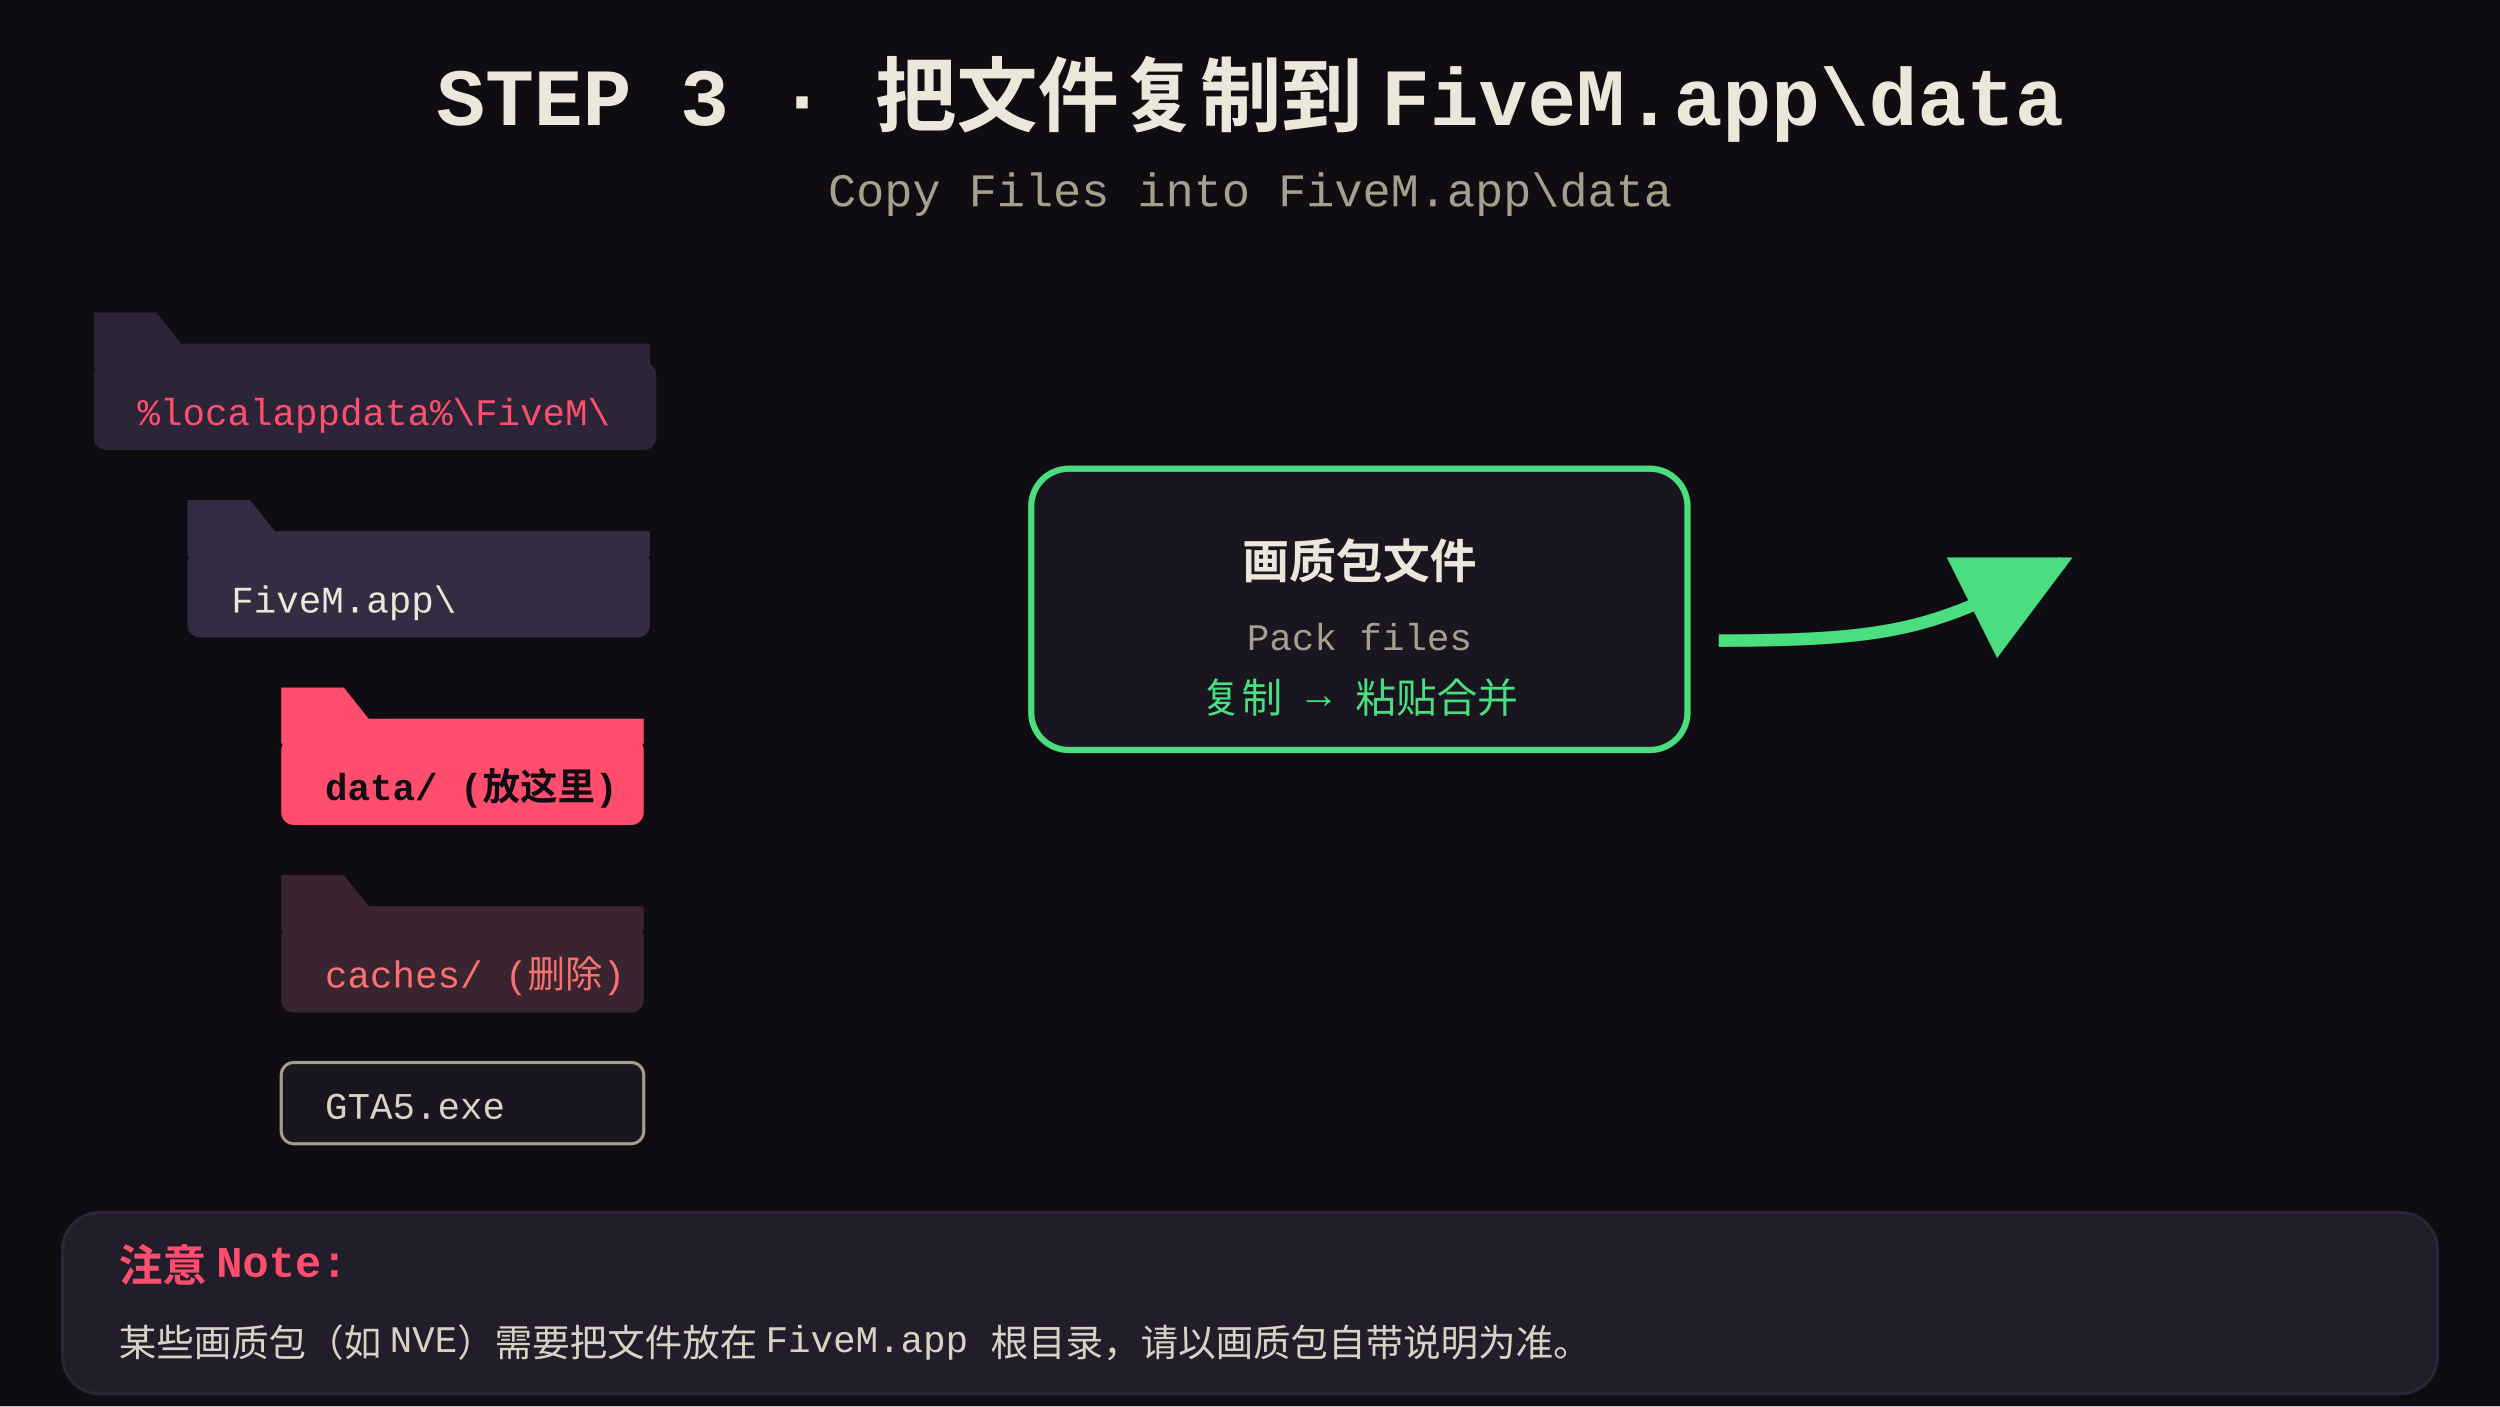
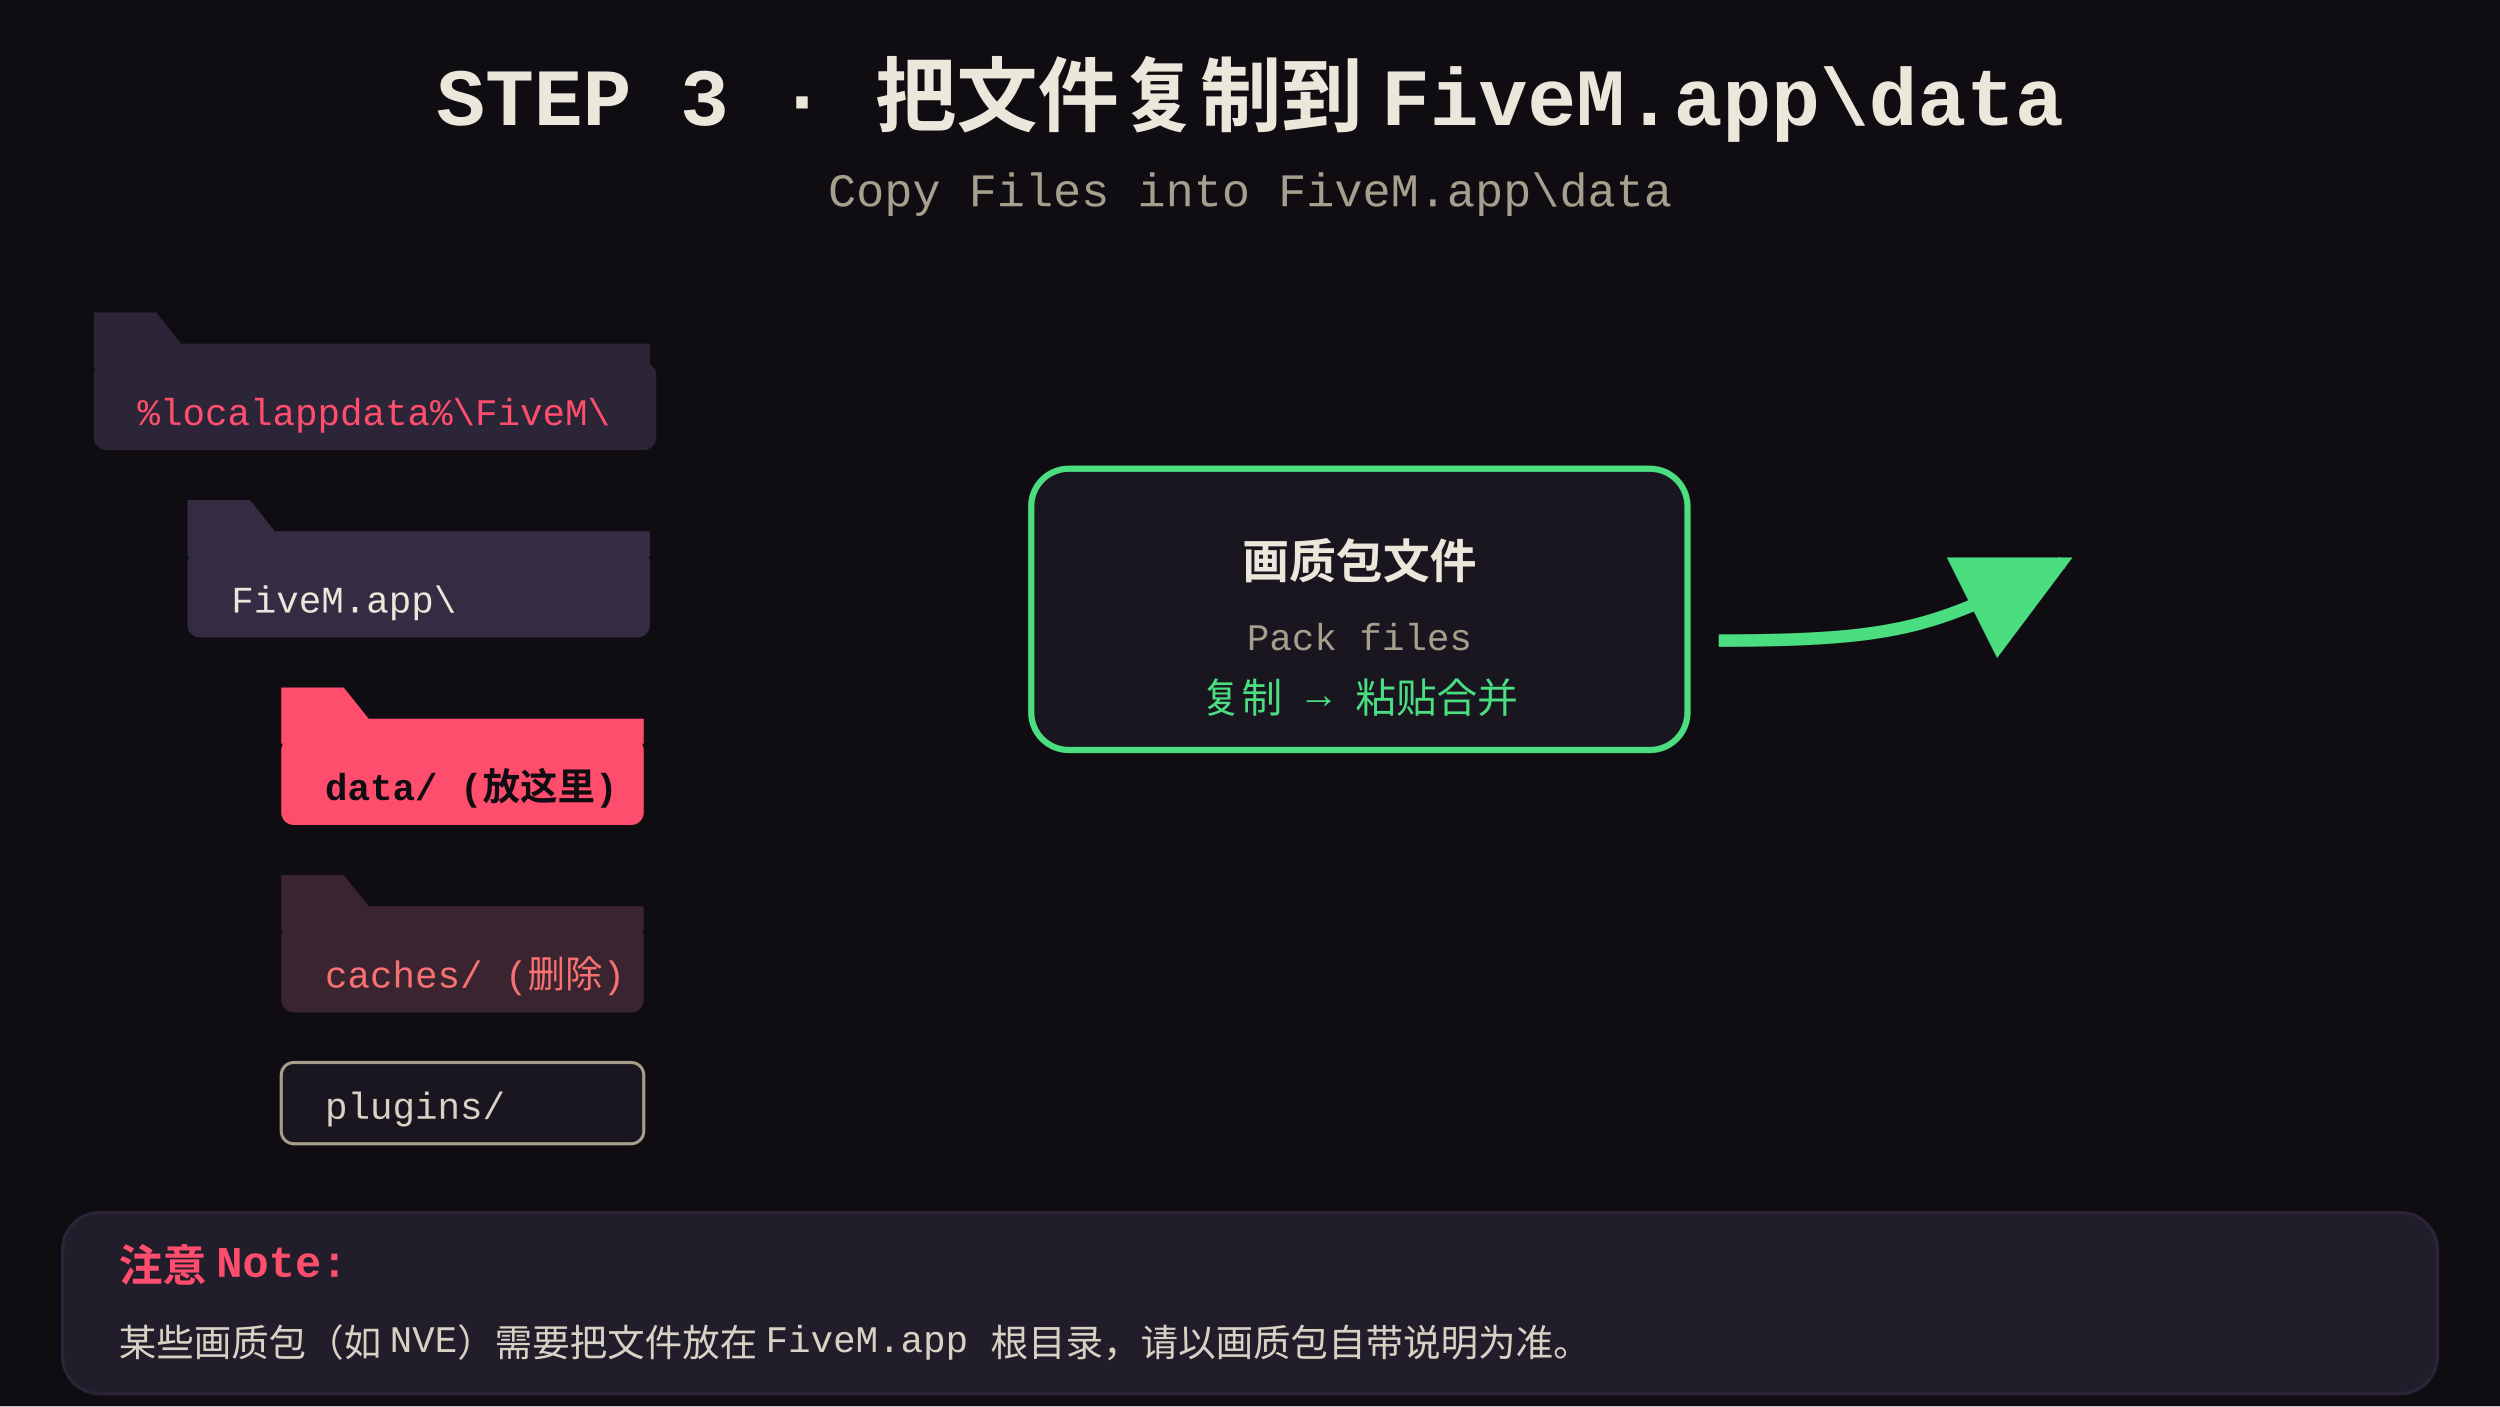
<svg xmlns="http://www.w3.org/2000/svg" width="800" height="450" viewBox="0 0 800 450" font-family="'Microsoft YaHei','Segoe UI','Courier New',monospace">
  <rect width="800" height="450" fill="#0f0d12" />
  <text x="400" y="40" text-anchor="middle" font-size="26" font-weight="bold" fill="#ece7db">STEP 3 · 把文件复制到 FiveM.app\data</text>
  <text x="400" y="66" text-anchor="middle" font-size="15" fill="#a79f8e">Copy Files into FiveM.app\data</text>
  <path d="M 30 100 h 20 l 8 10 h 150 v 8 h -178 z" fill="#2b2537" />
  <rect x="30" y="116" width="180" height="28" rx="4" fill="#2b2537" />
  <text x="44" y="136" font-size="12" fill="#ff4d6d">%localappdata%\FiveM\</text>
  <path d="M 60 160 h 20 l 8 10 h 120 v 8 h -148 z" fill="#332c42" />
  <rect x="60" y="176" width="148" height="28" rx="4" fill="#332c42" />
  <text x="74" y="196" font-size="12" fill="#ece7db">FiveM.app\</text>
  <path d="M 90 220 h 20 l 8 10 h 88 v 8 h -116 z" fill="#ff4d6d" />
  <rect x="90" y="236" width="116" height="28" rx="4" fill="#ff4d6d" />
  <text x="104" y="256" font-size="12" font-weight="bold" fill="#0f0d12">data/ (放这里)</text>
  <path d="M 90 280 h 20 l 8 10 h 88 v 8 h -116 z" fill="#3a2430" />
  <rect x="90" y="296" width="116" height="28" rx="4" fill="#3a2430" />
  <text x="104" y="316" font-size="12" fill="#f87171">caches/ (删除)</text>
  <rect x="90" y="340" width="116" height="26" rx="4" fill="#191620" stroke="#a79f8e" />
-   <text x="104" y="358" font-size="12" fill="#d8d2c4">GTA5.exe</text>
+   <text x="104" y="358" font-size="12" fill="#d8d2c4">plugins/</text>
  <rect x="330" y="150" width="210" height="90" rx="12" fill="#191620" stroke="#4ade80" stroke-width="2" />
  <text x="435" y="185" text-anchor="middle" font-size="15" font-weight="bold" fill="#ece7db">画质包文件</text>
  <text x="435" y="208" text-anchor="middle" font-size="12" fill="#a79f8e">Pack files</text>
  <text x="435" y="228" text-anchor="middle" font-size="13" fill="#4ade80">复制 → 粘贴合并</text>
  <path d="M 550 205 C 610 205 620 200 660 180" stroke="#4ade80" stroke-width="4" fill="none" marker-end="url(#arBig)" />
  <rect x="20" y="388" width="760" height="58" rx="12" fill="#211d2b" stroke="#2b2537" />
  <text x="38" y="410" font-size="14" fill="#ff4d6d" font-weight="bold">注意 Note:</text>
  <text x="38" y="434" font-size="12" fill="#d8d2c4">某些画质包（如 NVE）需要把文件放在 FiveM.app 根目录，请以画质包自带说明为准。</text>
  <defs>
    <marker id="arBig" viewBox="0 0 10 10" refX="9" refY="5" markerWidth="9" markerHeight="9" orient="auto-start-reverse">
      <path d="M 0 0 L 10 5 L 0 10 z" fill="#4ade80" />
    </marker>
  </defs>
</svg>
